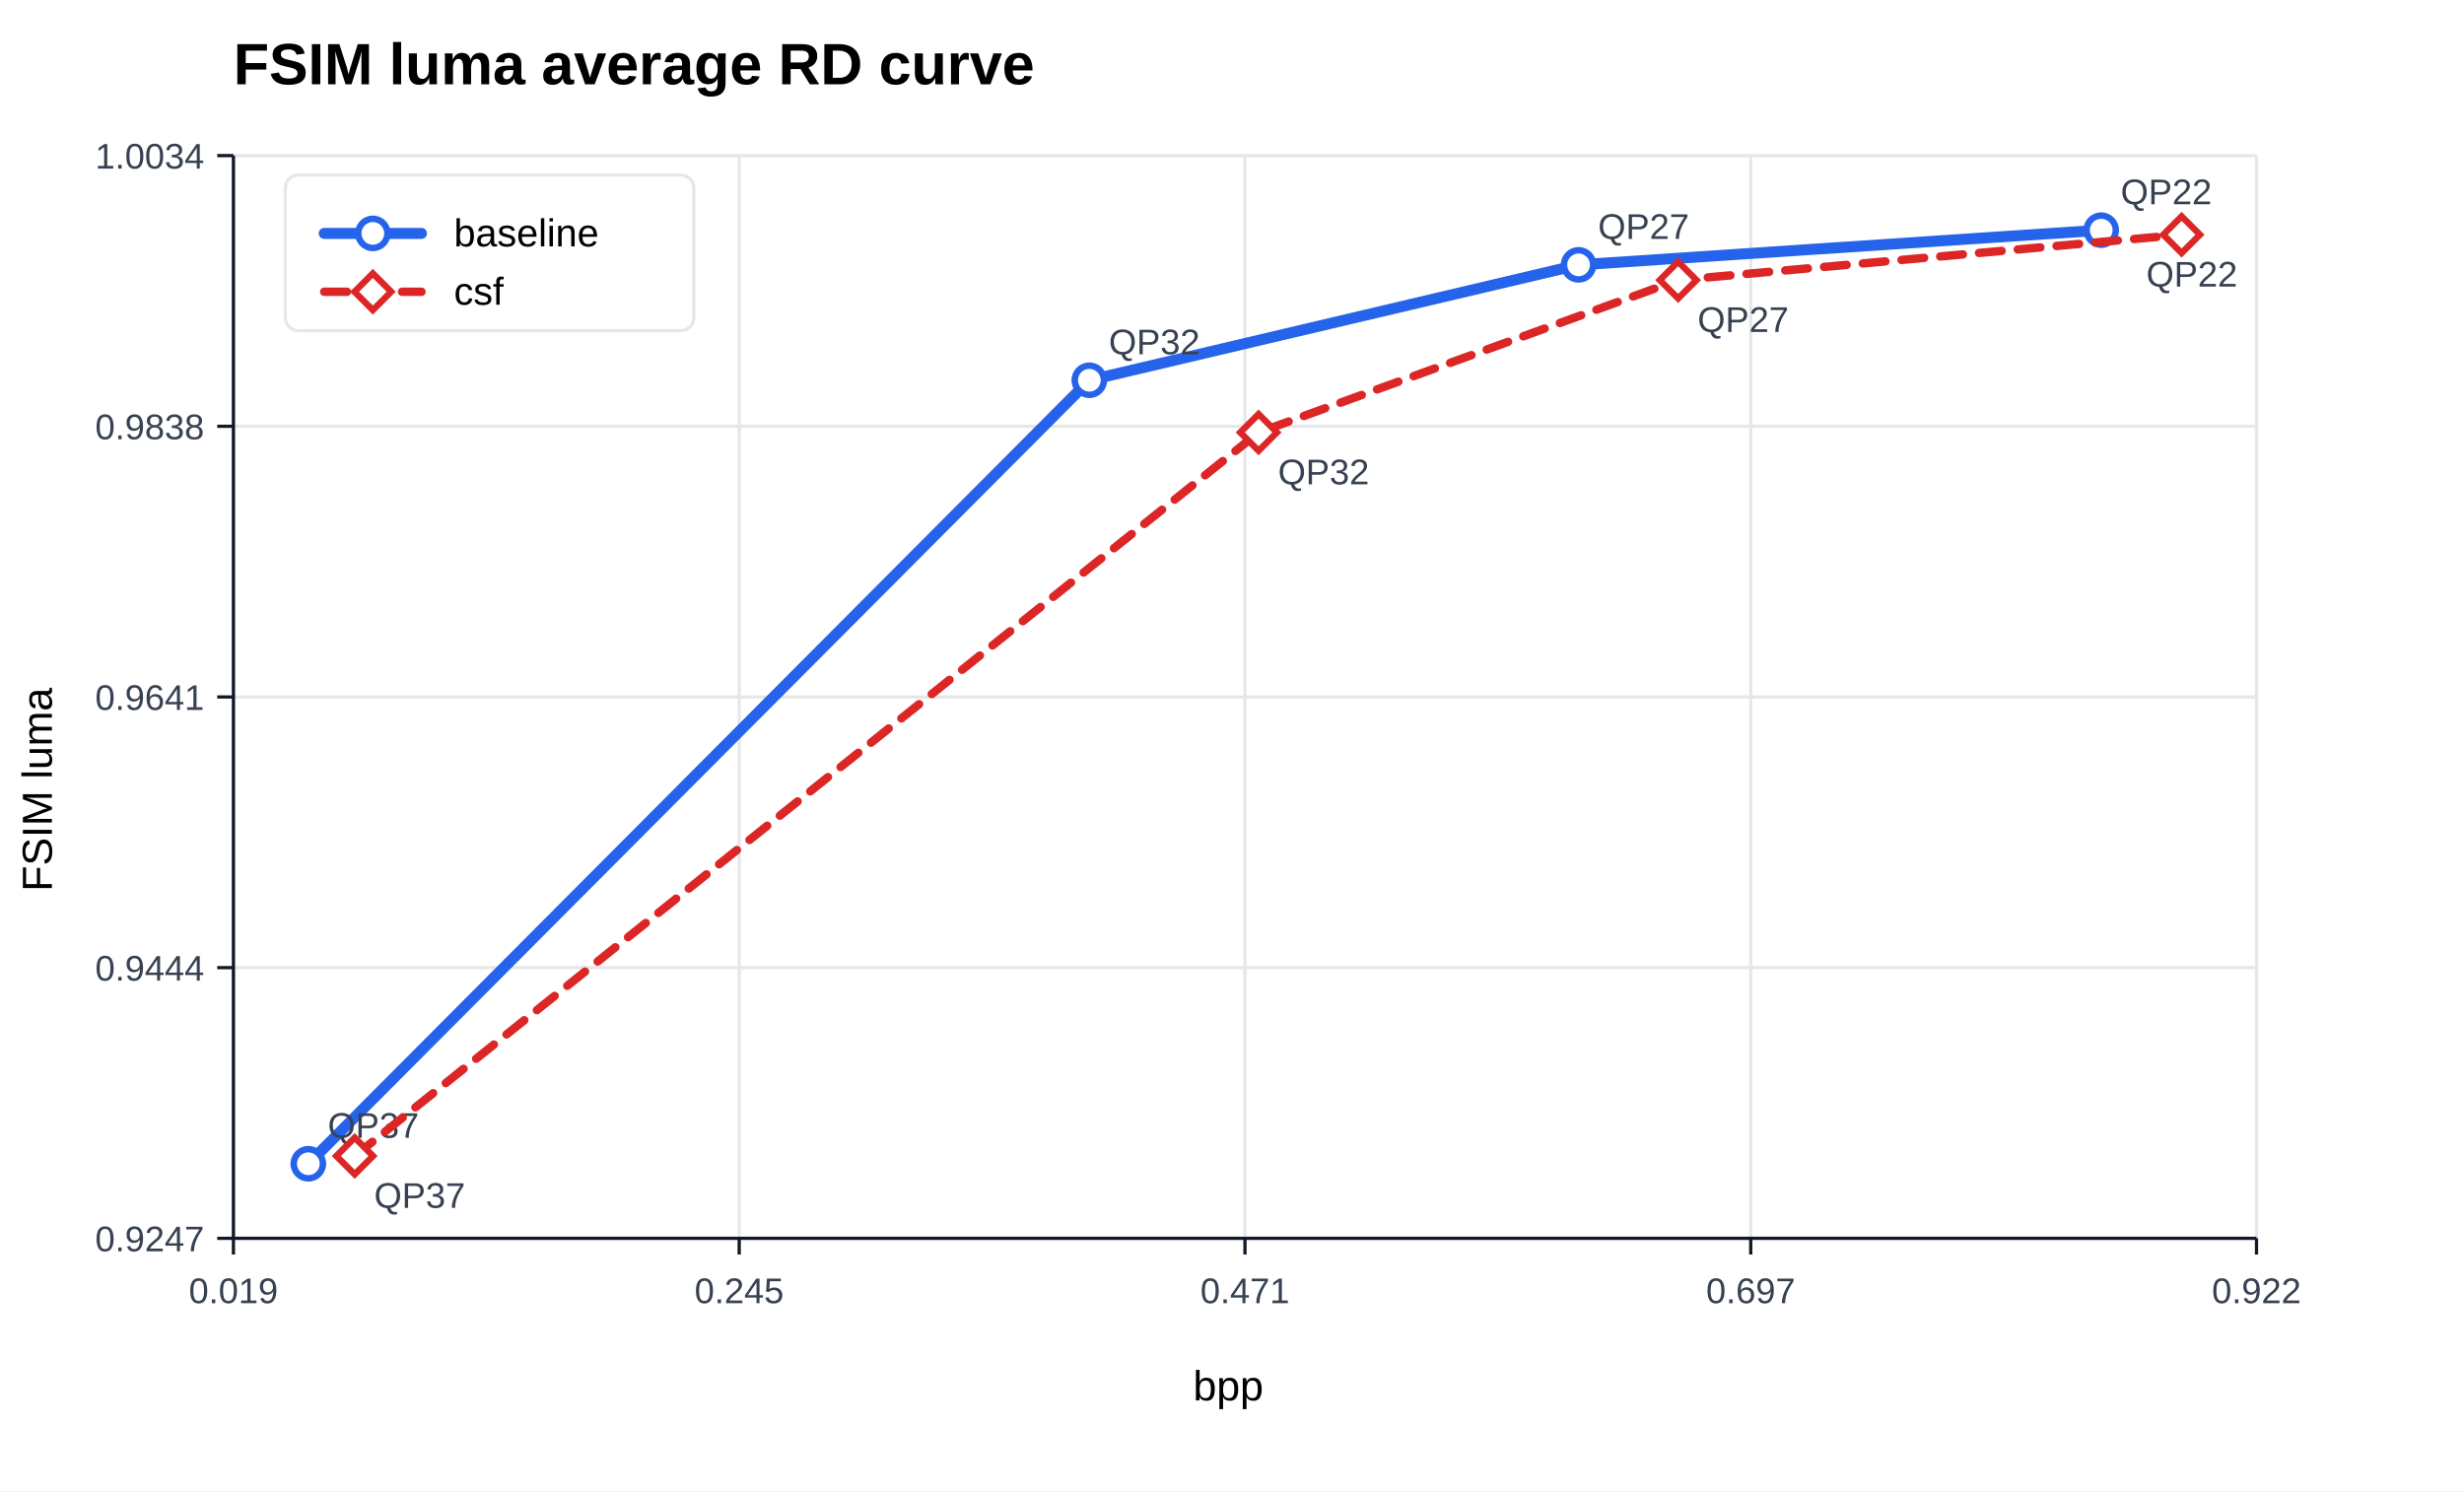
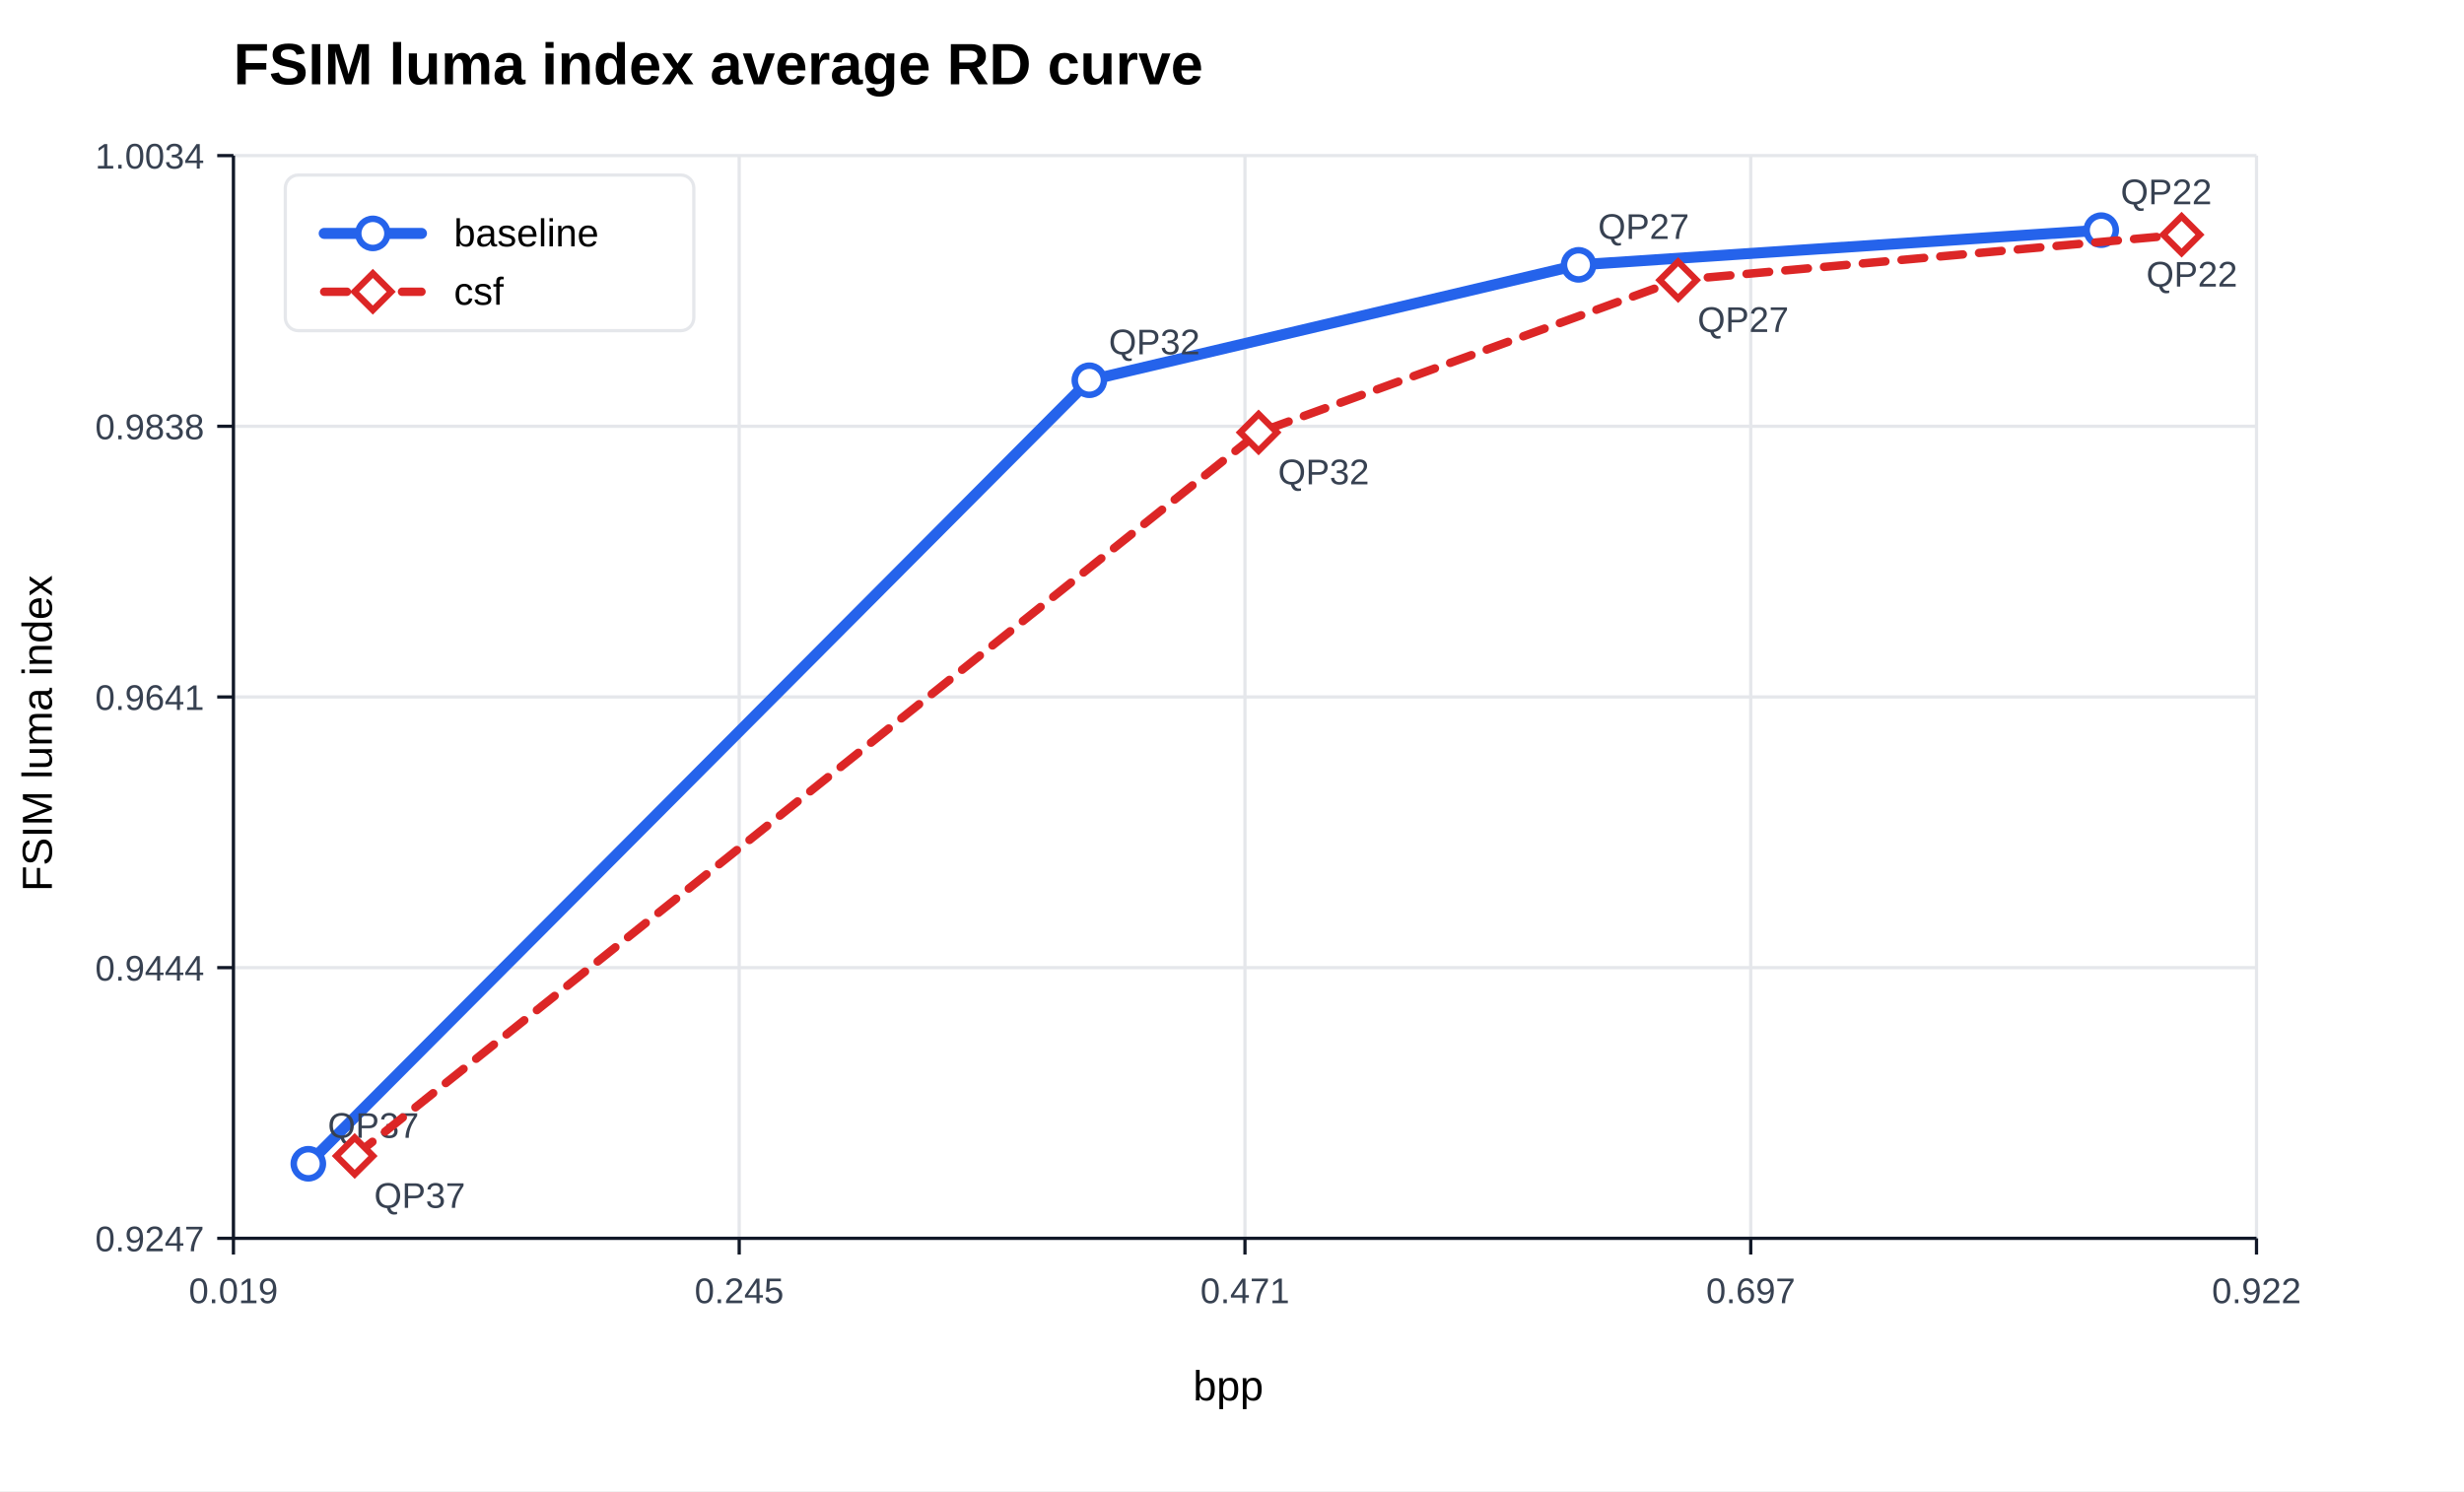
<svg xmlns="http://www.w3.org/2000/svg" width="760" height="460" viewBox="0 0 760 460">
  <rect width="100%" height="100%" fill="#ffffff" />
-   <text x="72" y="26" font-family="Arial" font-size="18" font-weight="700">FSIM luma average RD curve</text>
+   <text x="72" y="26" font-family="Arial" font-size="18" font-weight="700">FSIM luma index average RD curve</text>
  <line x1="72.0" y1="48" x2="72.0" y2="382" stroke="#e5e7eb" stroke-width="1" />
  <line x1="228.0" y1="48" x2="228.0" y2="382" stroke="#e5e7eb" stroke-width="1" />
  <line x1="384.0" y1="48" x2="384.0" y2="382" stroke="#e5e7eb" stroke-width="1" />
  <line x1="540.0" y1="48" x2="540.0" y2="382" stroke="#e5e7eb" stroke-width="1" />
  <line x1="696.0" y1="48" x2="696.0" y2="382" stroke="#e5e7eb" stroke-width="1" />
  <line x1="72" y1="382.0" x2="696" y2="382.0" stroke="#e5e7eb" stroke-width="1" />
  <line x1="72" y1="298.5" x2="696" y2="298.5" stroke="#e5e7eb" stroke-width="1" />
  <line x1="72" y1="215.0" x2="696" y2="215.0" stroke="#e5e7eb" stroke-width="1" />
  <line x1="72" y1="131.5" x2="696" y2="131.5" stroke="#e5e7eb" stroke-width="1" />
  <line x1="72" y1="48.0" x2="696" y2="48.0" stroke="#e5e7eb" stroke-width="1" />
  <line x1="72" y1="382" x2="696" y2="382" stroke="#111827" />
  <line x1="72" y1="48" x2="72" y2="382" stroke="#111827" />
  <text x="368" y="432" font-family="Arial" font-size="13">bpp</text>
-   <text x="16" y="275" font-family="Arial" font-size="13" transform="rotate(-90 16,275)">FSIM luma</text>
+   <text x="16" y="275" font-family="Arial" font-size="13" transform="rotate(-90 16,275)">FSIM luma index</text>
  <line x1="72.0" y1="382" x2="72.0" y2="387" stroke="#111827" />
  <text x="72.0" y="402" font-family="Arial" font-size="11" fill="#374151" text-anchor="middle">0.019</text>
  <line x1="228.0" y1="382" x2="228.0" y2="387" stroke="#111827" />
  <text x="228.0" y="402" font-family="Arial" font-size="11" fill="#374151" text-anchor="middle">0.245</text>
  <line x1="384.0" y1="382" x2="384.0" y2="387" stroke="#111827" />
  <text x="384.0" y="402" font-family="Arial" font-size="11" fill="#374151" text-anchor="middle">0.471</text>
  <line x1="540.0" y1="382" x2="540.0" y2="387" stroke="#111827" />
  <text x="540.0" y="402" font-family="Arial" font-size="11" fill="#374151" text-anchor="middle">0.697</text>
  <line x1="696.0" y1="382" x2="696.0" y2="387" stroke="#111827" />
  <text x="696.0" y="402" font-family="Arial" font-size="11" fill="#374151" text-anchor="middle">0.922</text>
  <line x1="67" y1="382.0" x2="72" y2="382.0" stroke="#111827" />
  <text x="63" y="386.0" font-family="Arial" font-size="11" fill="#374151" text-anchor="end">0.9247</text>
  <line x1="67" y1="298.5" x2="72" y2="298.5" stroke="#111827" />
  <text x="63" y="302.5" font-family="Arial" font-size="11" fill="#374151" text-anchor="end">0.9444</text>
  <line x1="67" y1="215.0" x2="72" y2="215.0" stroke="#111827" />
  <text x="63" y="219.0" font-family="Arial" font-size="11" fill="#374151" text-anchor="end">0.9641</text>
  <line x1="67" y1="131.5" x2="72" y2="131.5" stroke="#111827" />
  <text x="63" y="135.5" font-family="Arial" font-size="11" fill="#374151" text-anchor="end">0.9838</text>
  <line x1="67" y1="48.0" x2="72" y2="48.0" stroke="#111827" />
  <text x="63" y="52.0" font-family="Arial" font-size="11" fill="#374151" text-anchor="end">1.0034</text>
  <polyline fill="none" stroke="#2563eb" stroke-width="3.4" stroke-linecap="round" stroke-linejoin="round" points="95.1,359.0 336.0,117.3 486.9,81.7 648.1,71.0" />
  <circle cx="95.1" cy="359.0" r="4.5" fill="#ffffff" stroke="#2563eb" stroke-width="2" />
  <text x="101.1" y="351.0" font-family="Arial" font-size="11" fill="#374151">QP37</text>
  <circle cx="336.0" cy="117.3" r="4.5" fill="#ffffff" stroke="#2563eb" stroke-width="2" />
  <text x="342.0" y="109.3" font-family="Arial" font-size="11" fill="#374151">QP32</text>
  <circle cx="486.9" cy="81.7" r="4.5" fill="#ffffff" stroke="#2563eb" stroke-width="2" />
  <text x="492.9" y="73.7" font-family="Arial" font-size="11" fill="#374151">QP27</text>
  <circle cx="648.1" cy="71.0" r="4.5" fill="#ffffff" stroke="#2563eb" stroke-width="2" />
  <text x="654.1" y="63.0" font-family="Arial" font-size="11" fill="#374151">QP22</text>
  <polyline fill="none" stroke="#dc2626" stroke-width="2.6" stroke-linecap="round" stroke-linejoin="round" stroke-dasharray="7 5" points="109.4,356.6 388.2,133.4 517.6,86.4 672.9,72.4" />
  <rect x="105.4" y="352.6" width="8" height="8" transform="rotate(45 109.4 356.6)" fill="#ffffff" stroke="#dc2626" stroke-width="2" />
  <text x="115.4" y="372.6" font-family="Arial" font-size="11" fill="#374151">QP37</text>
  <rect x="384.2" y="129.4" width="8" height="8" transform="rotate(45 388.2 133.4)" fill="#ffffff" stroke="#dc2626" stroke-width="2" />
  <text x="394.2" y="149.4" font-family="Arial" font-size="11" fill="#374151">QP32</text>
  <rect x="513.6" y="82.4" width="8" height="8" transform="rotate(45 517.6 86.4)" fill="#ffffff" stroke="#dc2626" stroke-width="2" />
  <text x="523.6" y="102.4" font-family="Arial" font-size="11" fill="#374151">QP27</text>
  <rect x="668.9" y="68.4" width="8" height="8" transform="rotate(45 672.9 72.4)" fill="#ffffff" stroke="#dc2626" stroke-width="2" />
  <text x="662.0" y="88.4" font-family="Arial" font-size="11" fill="#374151">QP22</text>
  <rect x="88" y="54" width="126" height="48" rx="4" fill="#ffffff" stroke="#e5e7eb" />
  <line x1="100" y1="72" x2="130" y2="72" stroke="#2563eb" stroke-width="3.4" stroke-linecap="round" />
  <circle cx="115.0" cy="72.0" r="4.5" fill="#ffffff" stroke="#2563eb" stroke-width="2" />
  <text x="140" y="76" font-family="Arial" font-size="12">baseline</text>
  <line x1="100" y1="90" x2="130" y2="90" stroke="#dc2626" stroke-width="2.6" stroke-linecap="round" stroke-dasharray="7 5" />
  <rect x="111.0" y="86.0" width="8" height="8" transform="rotate(45 115.0 90.0)" fill="#ffffff" stroke="#dc2626" stroke-width="2" />
  <text x="140" y="94" font-family="Arial" font-size="12">csf</text>
</svg>
